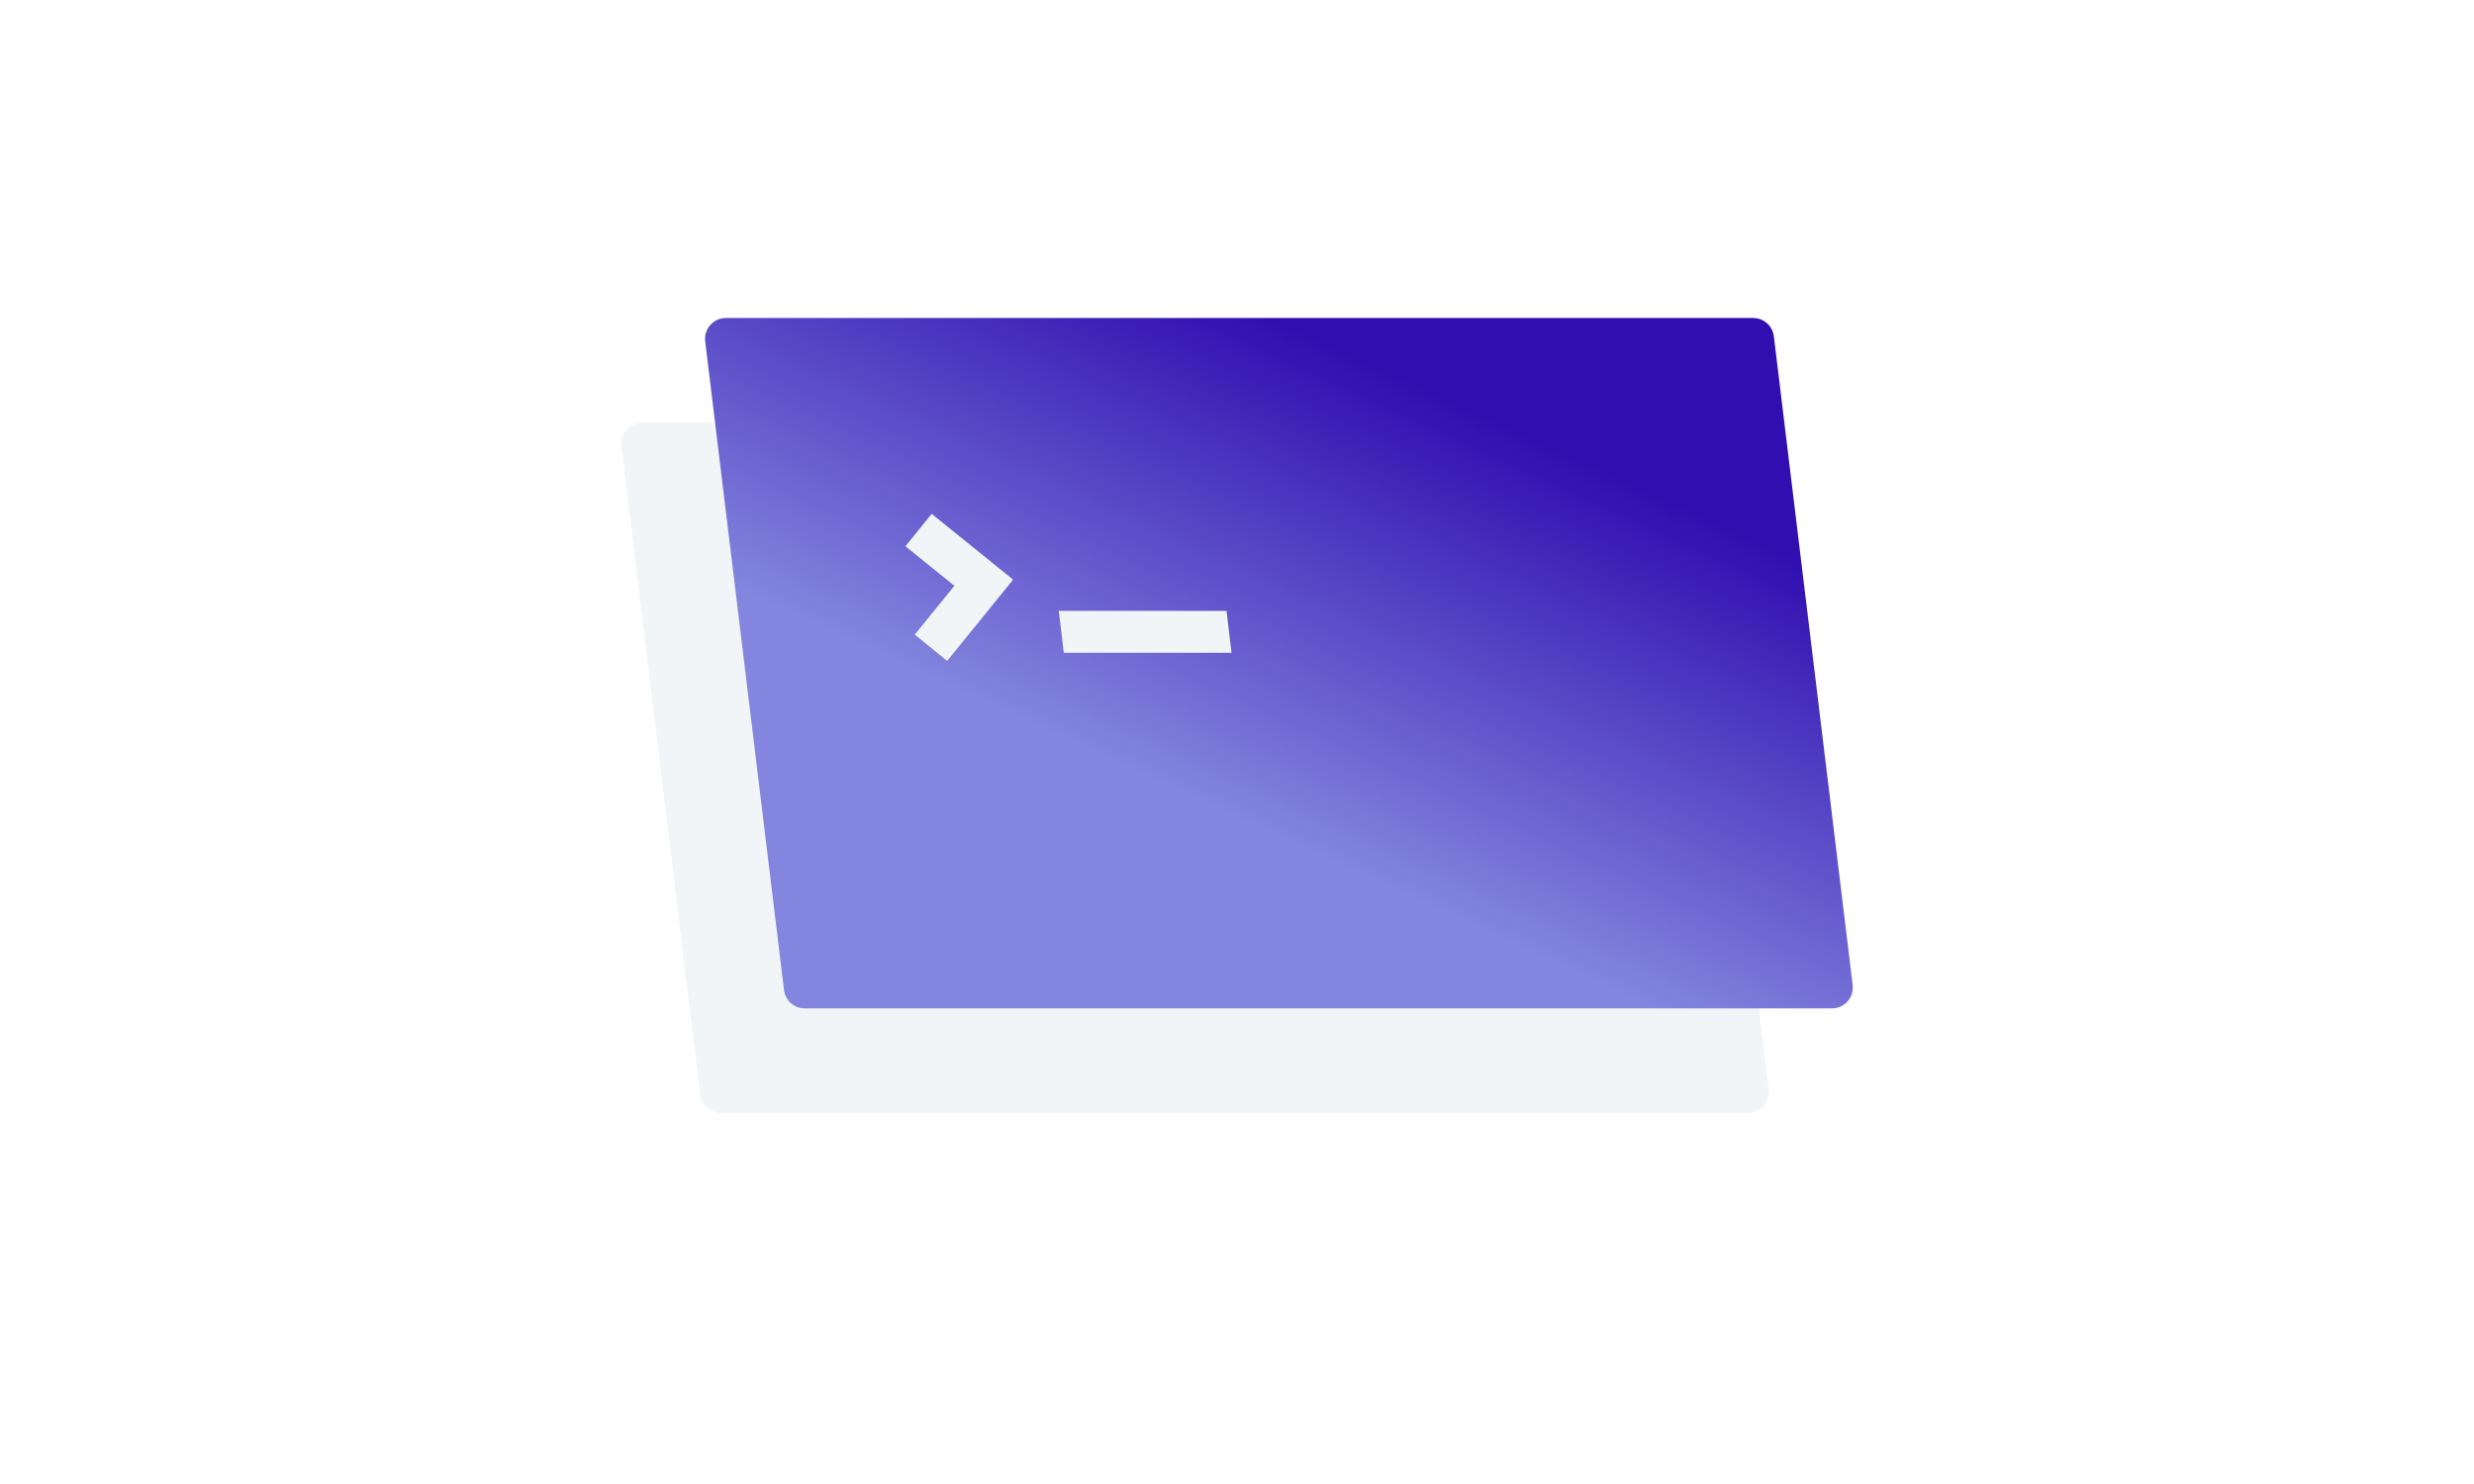
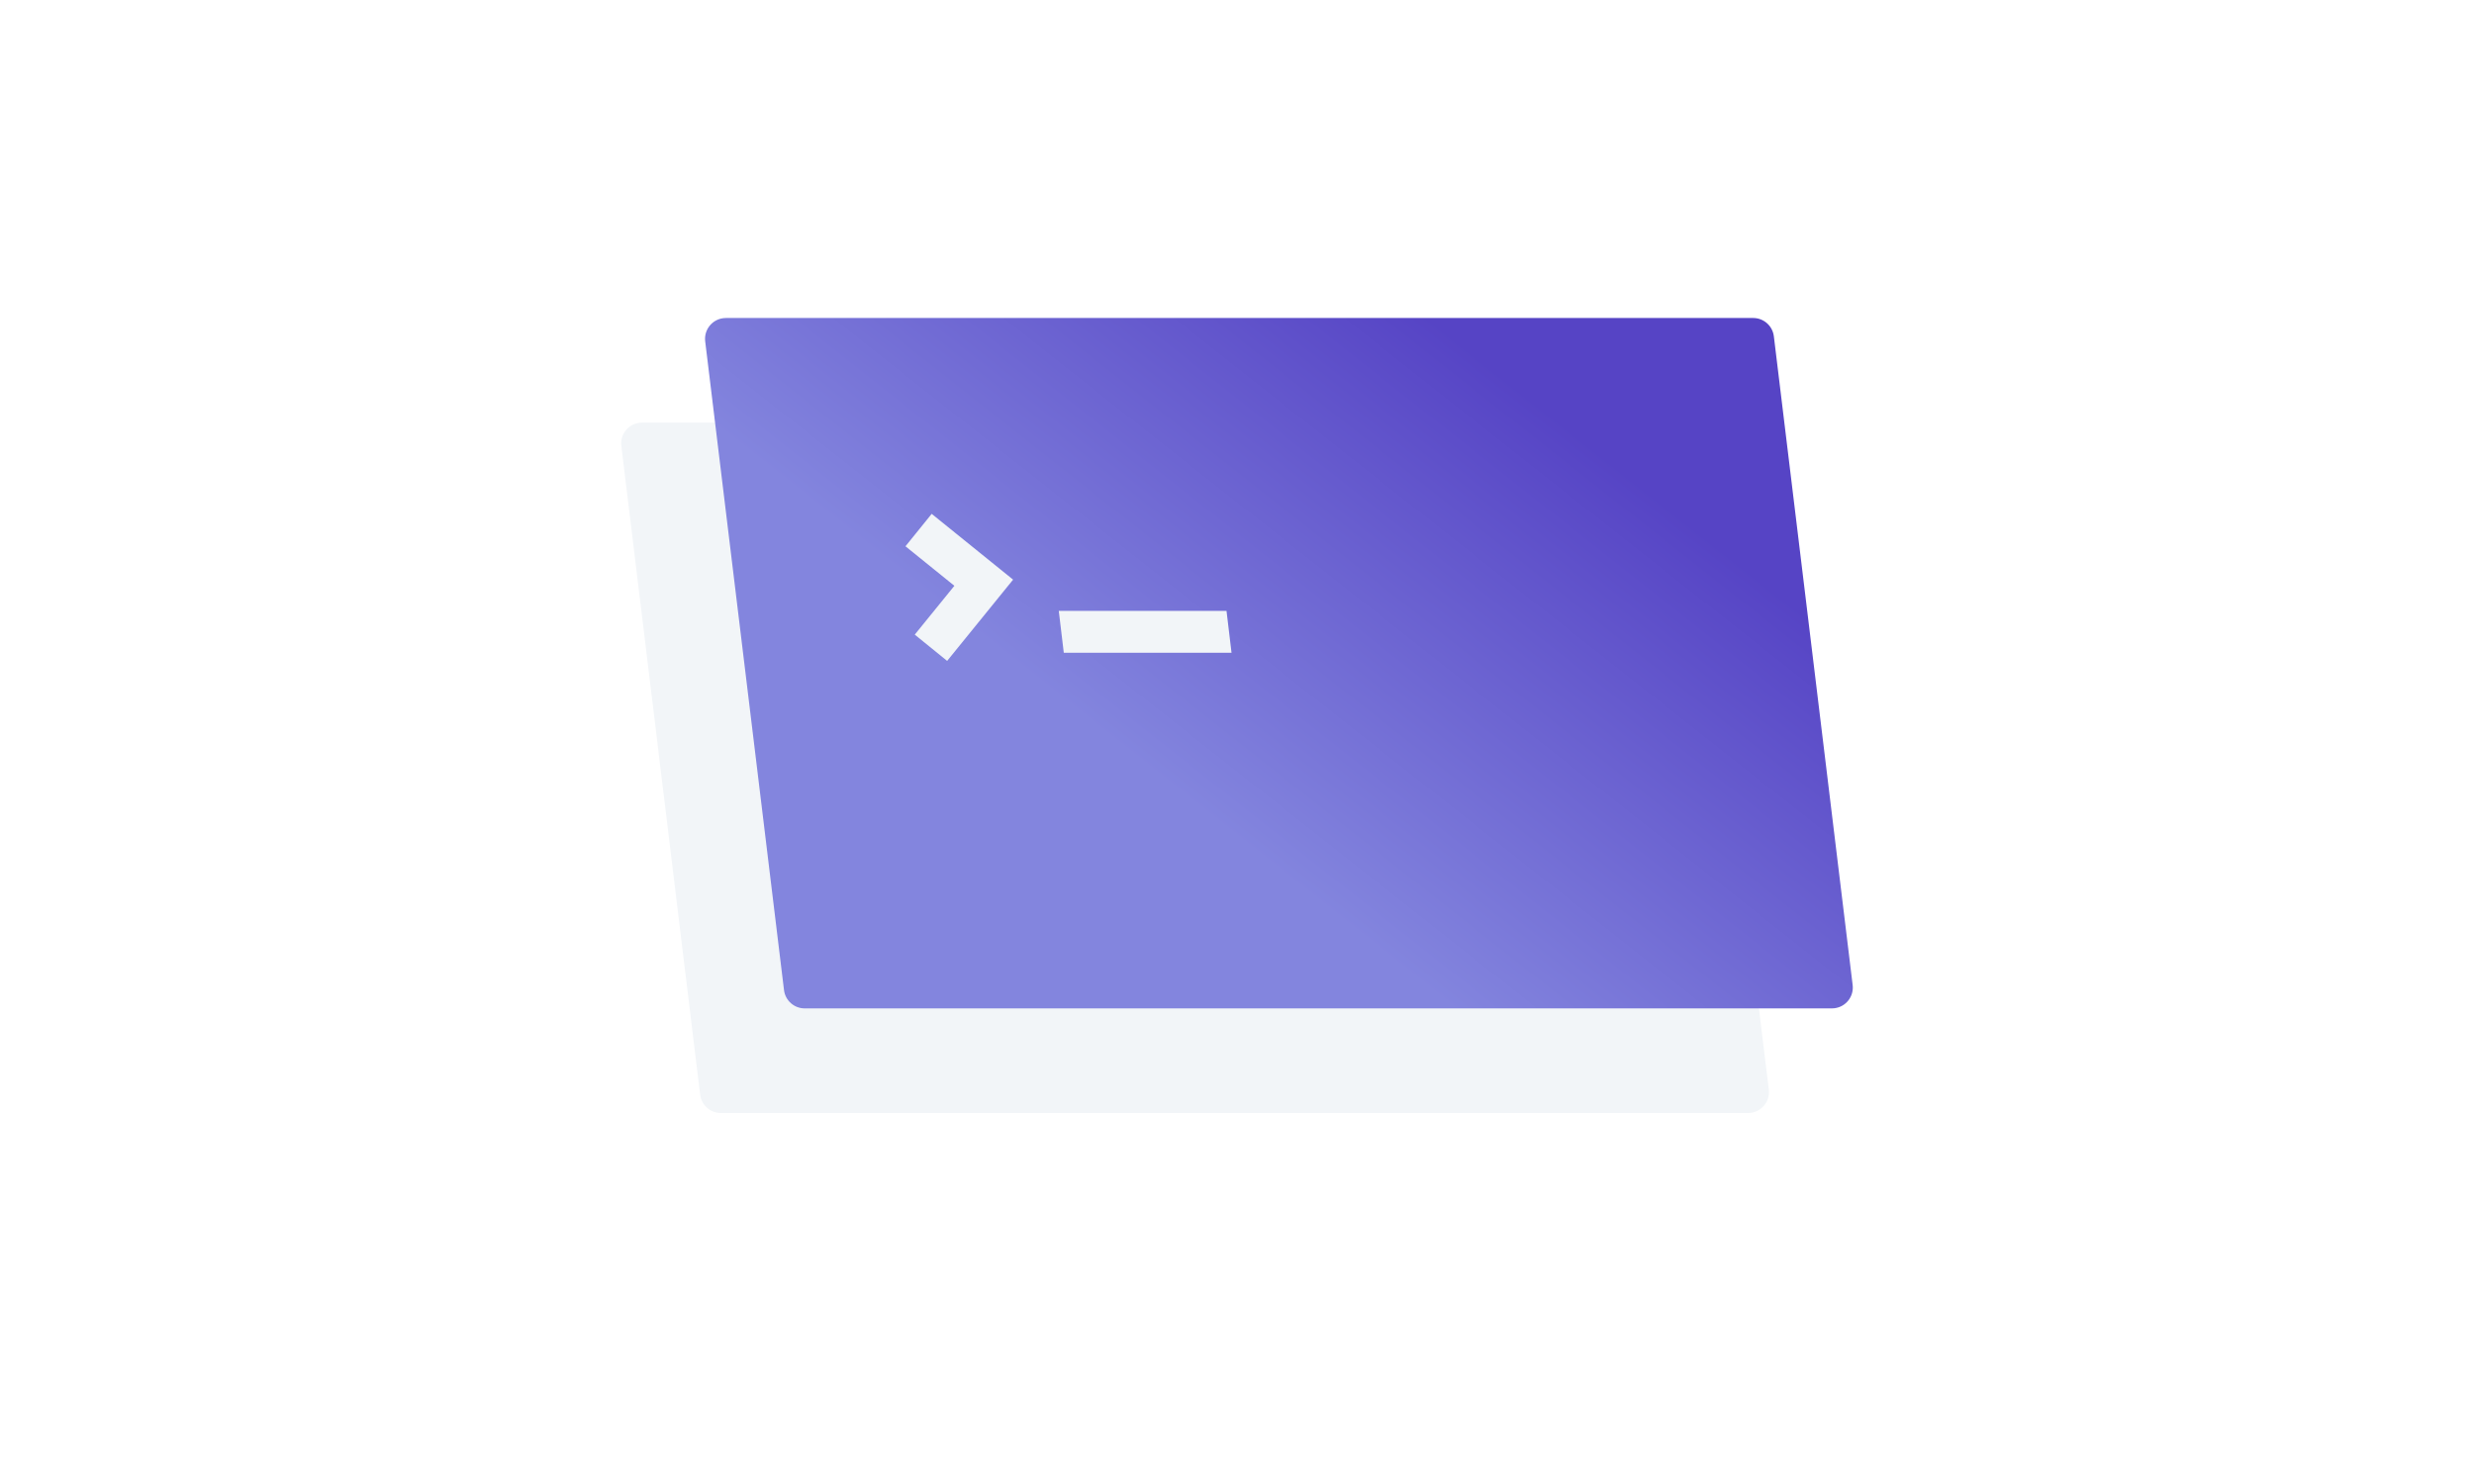
- <svg xmlns="http://www.w3.org/2000/svg" width="140" height="84">
+ <svg xmlns="http://www.w3.org/2000/svg" width="140px" height="84px" viewBox="0 0 140 84" version="1.1">
  <defs>
-     <linearGradient x1="40.657%" y1="68.101%" x2="76.653%" y2="20.525%" id="a">
+     <linearGradient x1="40.657%" y1="68.101%" x2="87.791%" y2="31.899%" id="linearGradient-1">
      <stop stop-color="#8385DE" offset="0%" />
-       <stop stop-color="#300EB0" offset="100%" />
+       <stop stop-color="#5644C5" offset="100%" />
    </linearGradient>
  </defs>
-   <g fill="none" fill-rule="evenodd">
-     <path d="M36.332 23.921h58.131c.597 0 1.1.445 1.171 1.038l4.46 36.719A1.18 1.18 0 0 1 98.922 63h-58.13a1.18 1.18 0 0 1-1.172-1.038l-4.46-36.719a1.18 1.18 0 0 1 1.172-1.322z" fill="#F2F5F8" />
-     <path d="M41.078 18h58.13c.598 0 1.1.445 1.172 1.038l4.46 36.719a1.18 1.18 0 0 1-1.172 1.322H45.537a1.18 1.18 0 0 1-1.171-1.038l-4.46-36.719A1.18 1.18 0 0 1 41.078 18z" fill="url(#a)" />
-     <path stroke="#F2F5F8" stroke-width="2.36" transform="rotate(39 52.334 33.334)" d="M49.964 30.968L54.705 30.964 54.7 35.705" />
-     <path fill="#F2F5F8" d="M59.915 34.579L69.407 34.579 69.69 36.947 60.198 36.947z" />
+   <g id="Maquettes" stroke="none" stroke-width="1" fill="none" fill-rule="evenodd">
+     <g id="Accueil-WIP" transform="translate(-173, -1679)">
+       <g id="Front-end" transform="translate(173, 1667)">
+         <g id="icn-dev-copy-2" transform="translate(0, 12)">
+           <path d="M36.332,23.921 L94.463,23.921 C95.06,23.921 95.563,24.366 95.634,24.959 L100.094,61.678 C100.172,62.325 99.711,62.913 99.065,62.991 C99.017,62.997 98.97,63 98.922,63 L40.791,63 C40.194,63 39.692,62.555 39.62,61.962 L35.161,25.243 C35.082,24.596 35.543,24.008 36.19,23.93 C36.237,23.924 36.284,23.921 36.332,23.921 Z" id="Rectangle-Copy-8" fill="#F2F5F8" />
+           <path d="M41.078,18 L99.209,18 C99.806,18 100.308,18.445 100.38,19.038 L104.839,55.757 C104.918,56.404 104.457,56.992 103.81,57.07 C103.763,57.076 103.716,57.079 103.668,57.079 L45.537,57.079 C44.94,57.079 44.437,56.634 44.366,56.041 L39.906,19.322 C39.828,18.675 40.289,18.087 40.935,18.009 C40.983,18.003 41.03,18 41.078,18 Z" id="Rectangle-Copy-9" fill="url(#linearGradient-1)" />
+           <polyline id="Path" stroke="#F2F5F8" stroke-width="2.36" transform="translate(52.33424, 33.33424) rotate(-321) translate(-52.33424, -33.33424) " points="49.964 30.968 54.705 30.964 54.7 35.705" />
+           <polygon id="Rectangle" fill="#F2F5F8" points="59.915 34.579 69.407 34.579 69.69 36.947 60.198 36.947" />
+         </g>
+       </g>
+     </g>
  </g>
</svg>
